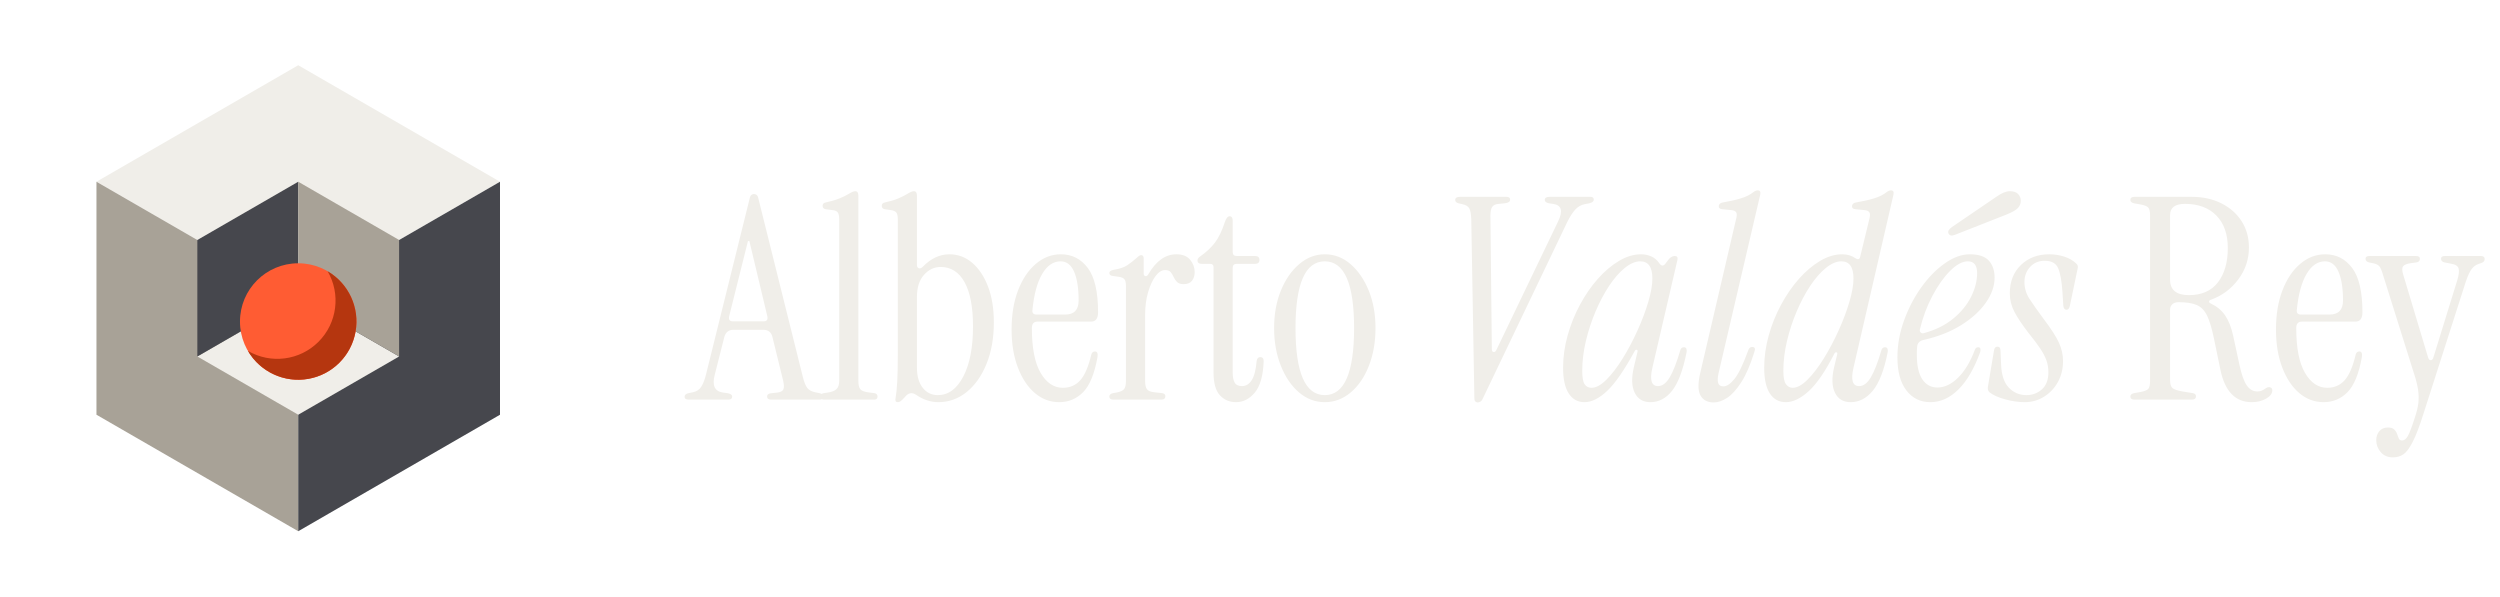
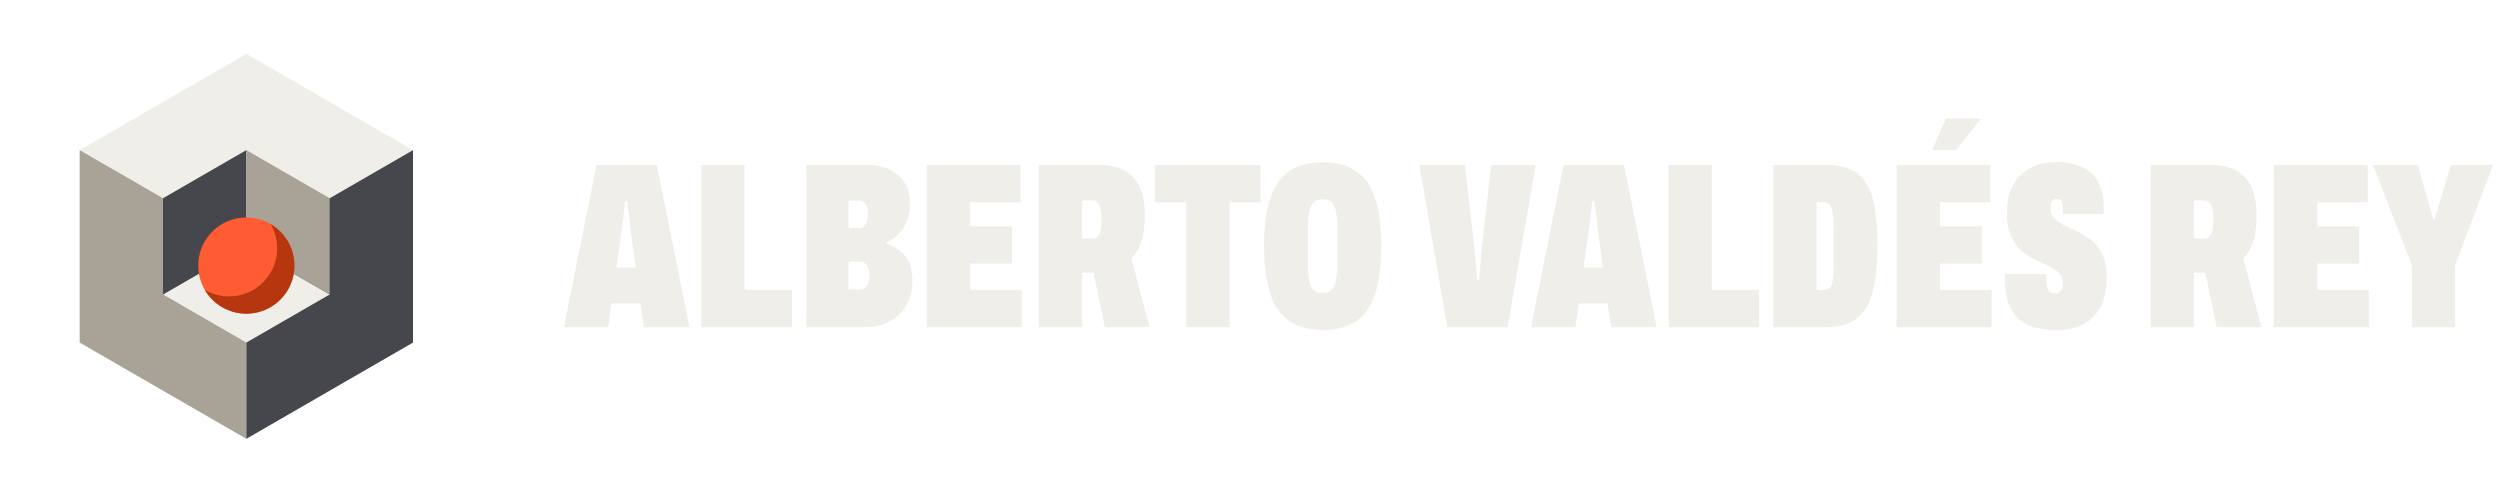
- <svg xmlns="http://www.w3.org/2000/svg" viewBox="0 0 1073 256" role="img" aria-labelledby="t">
+ <svg xmlns="http://www.w3.org/2000/svg" viewBox="0 0 1299 256" role="img" aria-labelledby="t">
  <g id="symbol">
    <polygon fill="#f0eee9" points="128.00,28.00 214.60,78.00 128.00,128.00 41.40,78.00" />
    <polygon fill="#a8a297" points="41.40,78.00 128.00,128.00 128.00,228.00 41.40,178.00" />
    <polygon fill="#46474d" points="214.60,78.00 128.00,128.00 128.00,228.00 214.60,178.00" />
    <polygon fill="#f0eee9" points="128.00,178.00 84.70,153.00 128.00,128.00 171.30,153.00" />
    <polygon fill="#46474d" points="128.00,78.00 84.70,103.00 84.70,153.00 128.00,128.00" />
    <polygon fill="#a8a297" points="128.00,78.00 171.30,103.00 171.30,153.00 128.00,128.00" />
    <circle fill="#ff5c33" cx="128.00" cy="138.00" r="25.00" />
    <path fill="#b5360f" d="M140.60 116.40 A25.00 25.00 0 1 1 106.40 150.60 A25.00 25.00 0 0 0 140.60 116.40 Z" />
  </g>
  <g id="wordmark" fill="#f0eee9">
-     <path d="M295.637 171.52Q293.824 171.52 293.824 170.311Q293.824 169.102 295.516 168.74L297.33 168.377Q299.748 167.893 300.956 166.02Q302.165 164.146 303.012 160.761L321.749 85.205Q321.991 83.996 322.535 83.634Q323.079 83.271 323.563 83.271Q324.167 83.271 324.711 83.634Q325.255 83.996 325.497 85.205L344.597 161.849Q345.444 165.234 346.532 166.564Q347.62 167.893 349.916 168.377L351.73 168.74Q353.422 169.102 353.422 170.311Q353.422 171.52 351.609 171.52H330.937Q329.244 171.52 329.244 170.19Q329.244 168.86 331.3 168.74L333.596 168.498Q335.652 168.256 336.196 167.168Q336.74 166.08 336.135 163.42L331.541 144.683Q330.816 141.54 327.552 141.54H314.859Q311.716 141.54 310.869 144.683L306.759 160.882Q304.946 167.772 310.386 168.498L312.199 168.74Q314.254 169.102 314.254 170.19Q314.254 171.52 312.562 171.52ZM314.496 137.913H327.794Q329.728 137.913 329.365 135.858L321.628 103.46H321.024L312.924 135.858Q312.562 137.913 314.496 137.913Z M353.664 171.52Q352.213 171.52 352.213 170.19Q352.213 168.981 353.543 168.74L355.236 168.498Q357.774 168.135 358.983 167.047Q360.192 165.959 360.192 163.42V94.151Q360.192 91.975 359.527 91.129Q358.862 90.283 357.17 90.162L354.389 89.799Q353.06 89.557 353.06 88.348Q353.06 87.14 354.389 86.898Q357.774 86.172 360.192 85.205Q362.61 84.238 364.181 83.271Q366.116 82.062 367.083 82.062Q368.412 82.062 368.412 83.996V163.42Q368.412 165.959 369.198 166.987Q369.984 168.014 372.523 168.377L375.303 168.74Q376.633 168.981 376.633 170.19Q376.633 171.52 375.182 171.52Z M402.745 172.608Q397.788 172.608 393.195 169.465Q390.535 167.652 388.359 170.432Q387.15 171.762 386.546 172.185Q385.941 172.608 385.337 172.608Q384.007 172.608 384.37 170.916Q384.853 168.135 385.095 163.783Q385.337 159.431 385.337 152.178V94.151Q385.337 91.975 384.672 91.189Q384.007 90.404 382.315 90.162L379.776 89.799Q378.446 89.557 378.446 88.348Q378.446 87.14 379.776 86.898Q383.161 86.172 385.458 85.205Q387.755 84.238 389.326 83.271Q391.26 82.062 392.228 82.062Q393.557 82.062 393.557 83.996V113.856Q393.557 114.823 394.343 115.125Q395.129 115.428 396.096 114.46Q401.294 109.141 407.46 109.141Q413.02 109.141 417.312 112.828Q421.604 116.516 424.082 123.044Q426.56 129.572 426.56 138.396Q426.56 148.43 423.417 156.167Q420.274 163.904 414.894 168.256Q409.515 172.608 402.745 172.608ZM402.503 169.586Q409.273 169.586 413.444 161.607Q417.614 153.628 417.614 140.089Q417.614 127.637 413.988 121.109Q410.361 114.581 403.712 114.581Q399.602 114.581 396.58 117.966Q393.557 121.351 393.557 127.396V157.86Q393.557 163.3 396.036 166.443Q398.514 169.586 402.503 169.586Z M454.606 172.608Q448.804 172.608 444.21 168.74Q439.616 164.871 436.896 157.799Q434.176 150.727 434.176 141.419Q434.176 131.868 436.956 124.615Q439.737 117.362 444.572 113.252Q449.408 109.141 455.332 109.141Q462.464 109.141 466.876 115.004Q471.289 120.868 471.289 134.044Q471.289 138.034 468.267 138.034H445.298Q442.88 138.034 442.88 140.814Q442.88 153.628 446.628 160.036Q450.375 166.443 456.178 166.443Q460.772 166.443 463.673 163.179Q466.574 159.915 468.388 152.178Q468.75 150.848 469.959 150.848Q471.41 150.848 471.047 153.266Q469.113 164.025 464.882 168.316Q460.651 172.608 454.606 172.608ZM444.935 135.012H457.145Q462.948 135.012 462.948 128.967Q462.948 121.109 461.013 116.636Q459.079 112.164 455.211 112.164Q450.496 112.164 447.292 117.604Q444.089 123.044 443.122 133.077Q442.88 135.012 444.935 135.012Z M492.928 117.604Q497.884 109.141 504.896 109.141Q508.885 109.141 510.82 111.499Q512.754 113.856 512.754 116.757Q512.754 119.054 511.605 120.505Q510.457 121.956 508.039 121.956Q506.105 121.956 505.198 121.049Q504.292 120.142 503.748 118.933Q503.204 117.724 502.478 116.818Q501.753 115.911 500.06 115.911Q497.884 115.911 495.95 118.51Q494.016 121.109 492.747 125.461Q491.477 129.813 491.477 135.374V163.42Q491.477 165.959 492.263 167.047Q493.049 168.135 495.588 168.377L498.852 168.74Q500.181 168.981 500.181 170.069Q500.181 171.52 498.368 171.52H477.938Q476.124 171.52 476.124 170.19Q476.124 169.102 477.696 168.74L479.147 168.498Q481.685 168.014 482.471 166.987Q483.257 165.959 483.257 163.42V122.802Q483.257 120.626 482.592 119.84Q481.927 119.054 480.235 118.812L477.696 118.45Q476.124 118.329 476.124 117.12Q476.124 116.153 478.059 115.79Q481.806 115.186 483.801 113.856Q485.796 112.526 487.972 110.592Q489.06 109.504 489.785 109.504Q490.873 109.504 490.873 110.955V117.483Q490.873 118.329 491.598 118.51Q492.324 118.692 492.928 117.604Z M530.524 172.608Q526.293 172.608 523.573 169.646Q520.853 166.684 520.853 159.915V114.702Q520.853 113.252 519.403 113.252H515.897Q513.963 113.252 513.963 111.801Q513.963 110.834 515.051 110.108Q519.04 107.328 521.458 104.124Q523.876 100.921 525.689 95.36Q526.535 92.821 527.744 92.821Q529.074 92.821 529.074 94.756V108.174Q529.074 109.867 530.766 109.867H538.624Q540.558 109.867 540.558 111.559Q540.558 113.252 538.624 113.252H530.766Q529.074 113.252 529.074 114.944V160.036Q529.074 162.695 529.92 164.206Q530.766 165.717 533.063 165.717Q535.602 165.717 537.234 163.179Q538.866 160.64 539.349 154.958Q539.591 153.266 540.921 153.266Q542.372 153.266 542.372 155.079Q542.009 164.388 538.564 168.498Q535.118 172.608 530.524 172.608Z M568.604 172.608Q562.439 172.608 557.543 168.437Q552.647 164.267 549.746 157.013Q546.844 149.76 546.844 140.814Q546.844 131.868 549.746 124.736Q552.647 117.604 557.604 113.372Q562.56 109.141 568.604 109.141Q574.77 109.141 579.666 113.372Q584.562 117.604 587.463 124.736Q590.364 131.868 590.364 140.814Q590.364 149.76 587.524 157.013Q584.683 164.267 579.726 168.437Q574.77 172.608 568.604 172.608ZM568.604 169.586Q581.177 169.586 581.177 140.814Q581.177 112.164 568.604 112.164Q556.032 112.164 556.032 140.814Q556.032 169.586 568.604 169.586Z M634.247 172.729Q633.764 172.729 633.28 172.366Q632.796 172.004 632.796 170.795L631.467 94.151Q631.346 90.766 630.62 89.436Q629.895 88.107 627.598 87.623L626.027 87.26Q624.576 86.898 624.576 85.81Q624.576 84.48 626.631 84.48H646.578Q648.149 84.48 648.149 85.689Q648.149 87.019 645.732 87.26L643.314 87.502Q641.259 87.623 640.473 88.772Q639.687 89.92 639.687 92.58L640.292 149.76Q640.292 150.969 641.017 151.09Q641.742 151.211 642.226 150.244L668.7 95.118Q672.085 88.228 666.524 87.502L664.832 87.26Q663.019 86.898 663.019 85.81Q663.019 84.48 665.074 84.48H682.603Q684.053 84.48 684.053 85.689Q684.053 86.777 682.119 87.26L680.185 87.623Q677.767 88.107 676.075 89.98Q674.382 91.854 672.69 95.239L636.544 170.795Q636.06 172.004 635.396 172.366Q634.731 172.729 634.247 172.729Z M680.064 172.608Q675.712 172.608 673.294 168.86Q670.876 165.113 670.876 157.86Q670.876 150.969 672.811 144.018Q674.745 137.067 678.13 130.78Q681.515 124.494 685.806 119.659Q690.098 114.823 694.873 111.982Q699.648 109.141 704.363 109.141Q706.66 109.141 708.715 110.048Q710.77 110.955 712.1 112.889Q712.825 113.977 713.55 113.977Q714.276 113.977 715.001 112.889Q716.331 110.955 717.177 110.411Q718.023 109.867 718.748 109.867Q720.32 109.867 719.957 111.559L709.198 157.86Q707.385 165.717 711.616 165.717Q714.396 165.717 716.633 161.97Q718.869 158.222 721.166 150.364Q721.529 149.035 722.738 149.035Q723.584 149.035 723.826 149.76Q724.068 150.485 723.826 151.452Q721.529 162.816 717.66 167.712Q713.792 172.608 708.352 172.608Q703.637 172.608 701.643 168.619Q699.648 164.629 701.22 157.739L702.791 151.09Q703.033 150.244 702.489 150.123Q701.945 150.002 701.582 150.727Q694.933 162.937 689.796 167.772Q684.658 172.608 680.064 172.608ZM683.086 166.443Q685.988 166.443 689.493 162.937Q692.999 159.431 696.444 153.87Q699.89 148.309 702.791 141.902Q705.692 135.495 707.445 129.572Q709.198 123.648 709.198 119.538Q709.198 112.164 704 112.164Q700.857 112.164 697.351 115.004Q693.845 117.845 690.642 122.681Q687.438 127.516 684.839 133.621Q682.24 139.726 680.668 146.315Q679.097 152.903 679.097 159.189Q679.097 163.42 680.124 164.932Q681.152 166.443 683.086 166.443Z M735.552 172.729Q731.563 172.729 729.87 169.767Q728.178 166.805 729.749 160.036L745.102 94.151Q745.707 91.975 745.163 91.129Q744.619 90.283 742.926 90.162L739.3 89.799Q737.486 89.678 737.728 88.228Q737.97 87.14 739.42 86.898Q743.772 86.172 747.157 85.145Q750.542 84.117 752.597 82.425Q753.564 81.7 754.411 81.7Q755.861 81.7 755.499 83.513L737.607 160.156Q737.003 162.816 737.426 164.327Q737.849 165.838 739.662 165.838Q741.838 165.838 744.437 162.635Q747.036 159.431 750.3 150.485Q750.784 148.914 751.993 148.914Q753.806 148.914 752.96 151.09Q750.421 159.31 747.339 164.085Q744.256 168.86 741.234 170.795Q738.212 172.729 735.552 172.729Z M766.5 172.608Q762.027 172.608 759.609 168.86Q757.191 165.113 757.191 157.86Q757.191 150.969 759.125 144.018Q761.06 137.067 764.444 130.78Q767.829 124.494 772.121 119.659Q776.412 114.823 781.188 111.982Q785.963 109.141 790.677 109.141Q793.941 109.141 796.359 110.834Q798.052 111.922 798.414 110.108L802.283 94.151Q802.887 91.975 802.343 91.129Q801.799 90.283 800.107 90.162L796.48 89.799Q794.667 89.678 794.908 88.228Q795.15 87.14 796.601 86.898Q800.953 86.172 804.338 85.145Q807.723 84.117 809.778 82.425Q810.745 81.7 811.591 81.7Q813.042 81.7 812.679 83.513L795.513 157.86Q793.7 165.717 797.931 165.717Q800.711 165.717 802.948 161.97Q805.184 158.222 807.481 150.364Q807.844 149.035 809.052 149.035Q809.899 149.035 810.14 149.76Q810.382 150.485 810.14 151.452Q807.844 162.816 803.794 167.712Q799.744 172.608 794.304 172.608Q789.589 172.608 787.595 168.619Q785.6 164.629 787.172 157.739L788.501 152.178Q788.743 151.332 788.199 151.211Q787.655 151.09 787.292 151.815Q781.49 163.179 776.292 167.893Q771.093 172.608 766.5 172.608ZM769.401 166.443Q772.302 166.443 775.808 162.937Q779.314 159.431 782.759 153.87Q786.204 148.309 789.106 141.902Q792.007 135.495 793.76 129.572Q795.513 123.648 795.513 119.538Q795.513 112.164 790.315 112.164Q787.172 112.164 783.666 115.004Q780.16 117.845 776.956 122.681Q773.753 127.516 771.154 133.621Q768.555 139.726 766.983 146.315Q765.412 152.903 765.412 159.189Q765.412 163.42 766.56 164.932Q767.708 166.443 769.401 166.443Z M828.516 172.608Q822.108 172.608 818.24 167.591Q814.372 162.574 814.372 153.387Q814.372 145.408 817.212 137.55Q820.053 129.692 824.647 123.285Q829.241 116.878 834.741 113.01Q840.242 109.141 845.44 109.141Q851.122 109.141 853.6 111.861Q856.078 114.581 856.078 119.175Q856.078 124.615 852.27 129.995Q848.462 135.374 841.632 139.605Q834.802 143.836 825.614 145.892Q822.955 146.496 822.834 148.914Q822.713 149.76 822.713 150.667Q822.713 151.573 822.713 152.42Q822.713 159.31 825.07 162.816Q827.428 166.322 831.538 166.322Q836.132 166.322 840.423 162.091Q844.715 157.86 847.616 150.123Q847.979 149.035 849.067 149.035Q849.792 149.035 849.973 149.639Q850.155 150.244 849.913 151.09Q846.044 161.728 840.544 167.168Q835.044 172.608 828.516 172.608ZM824.043 141.298Q823.801 142.144 824.345 142.688Q824.889 143.232 825.735 142.99Q833.23 140.935 838.308 136.764Q843.385 132.594 845.984 127.396Q848.583 122.197 848.583 117.241Q848.583 112.164 844.594 112.164Q841.088 112.164 836.978 116.274Q832.868 120.384 829.362 127.033Q825.856 133.682 824.043 141.298ZM839.033 100.8Q836.857 101.646 836.252 100.075Q835.769 98.866 837.824 97.415L856.804 84.48Q860.188 82.062 862.606 82.062Q865.024 82.062 866.172 83.271Q867.321 84.48 867.321 86.172Q867.321 87.986 866.052 89.316Q864.782 90.645 861.156 92.096Z M869.013 172.608Q865.024 172.608 860.612 171.399Q856.199 170.19 853.902 168.377Q853.056 167.652 853.177 166.201L855.836 150.364Q856.078 148.793 857.287 148.793Q858.617 148.793 858.617 150.485L858.859 156.288Q859.1 163.179 862.183 166.382Q865.266 169.586 869.739 169.586Q873.607 169.586 876.388 167.108Q879.168 164.629 879.168 159.794Q879.168 157.013 878.322 154.656Q877.476 152.299 875.662 149.579Q873.849 146.859 870.706 142.99Q866.596 137.671 864.601 133.863Q862.606 130.055 862.606 125.945Q862.606 118.329 867.381 113.735Q872.156 109.141 879.531 109.141Q882.795 109.141 885.877 110.108Q888.96 111.076 891.015 113.01Q892.103 113.856 891.74 115.186L888.356 131.385Q887.993 132.956 886.905 132.956Q885.817 132.956 885.575 131.264L885.212 125.461Q884.729 118.208 883.339 115.065Q881.948 111.922 877.596 111.922Q873.728 111.922 871.31 114.581Q868.892 117.241 868.892 120.988Q868.892 124.978 871.068 128.302Q873.244 131.627 876.992 136.704Q881.948 143.232 883.701 147.1Q885.454 150.969 885.454 154.958Q885.454 160.036 883.218 164.025Q880.981 168.014 877.234 170.311Q873.486 172.608 869.013 172.608Z M966.45 172.608Q955.932 172.608 953.031 158.827L950.251 145.408Q948.921 138.88 947.289 135.495Q945.657 132.11 942.816 130.901Q939.975 129.692 935.019 129.692Q933.326 129.692 932.359 130.599Q931.392 131.506 931.392 132.836V163.058Q931.392 165.596 932.359 166.503Q933.326 167.41 936.711 168.014L941.184 168.74Q942.514 168.981 942.514 170.069Q942.514 171.52 940.7 171.52H916.16Q914.347 171.52 914.347 170.19Q914.347 169.102 915.918 168.74L918.699 168.256Q921.237 167.772 922.023 166.926Q922.809 166.08 922.809 163.541V92.459Q922.809 89.92 922.023 89.074Q921.237 88.228 918.699 87.744L915.918 87.26Q914.347 86.898 914.347 85.81Q914.347 84.48 916.16 84.48H940.7Q947.833 84.48 953.394 87.26Q958.955 90.041 962.098 94.937Q965.241 99.833 965.241 106.24Q965.241 113.856 960.647 119.961Q956.053 126.066 949.042 128.604Q948.196 128.846 948.135 129.39Q948.075 129.934 948.921 130.297Q952.789 132.11 955.026 135.374Q957.262 138.638 958.471 144.078L961.131 156.409Q962.46 162.695 964.274 165.355Q966.087 168.014 968.868 168.014Q969.835 168.014 970.62 167.712Q971.406 167.41 972.615 166.564Q973.582 165.959 974.428 166.261Q975.275 166.564 975.275 167.531Q975.275 169.586 972.615 171.097Q969.956 172.608 966.45 172.608ZM939.492 126.67Q947.712 126.67 951.943 121.17Q956.174 115.669 956.174 106.482Q956.174 97.536 951.278 92.519Q946.382 87.502 937.799 87.502Q931.392 87.502 931.392 92.338V120.021Q931.392 126.67 939.492 126.67Z M997.276 172.608Q991.474 172.608 986.88 168.74Q982.286 164.871 979.566 157.799Q976.846 150.727 976.846 141.419Q976.846 131.868 979.627 124.615Q982.407 117.362 987.243 113.252Q992.078 109.141 998.002 109.141Q1005.134 109.141 1009.547 115.004Q1013.959 120.868 1013.959 134.044Q1013.959 138.034 1010.937 138.034H987.968Q985.55 138.034 985.55 140.814Q985.55 153.628 989.298 160.036Q993.045 166.443 998.848 166.443Q1003.442 166.443 1006.343 163.179Q1009.244 159.915 1011.058 152.178Q1011.42 150.848 1012.629 150.848Q1014.08 150.848 1013.717 153.266Q1011.783 164.025 1007.552 168.316Q1003.321 172.608 997.276 172.608ZM987.605 135.012H999.815Q1005.618 135.012 1005.618 128.967Q1005.618 121.109 1003.684 116.636Q1001.749 112.164 997.881 112.164Q993.166 112.164 989.963 117.604Q986.759 123.044 985.792 133.077Q985.55 135.012 987.605 135.012Z M1027.015 196.302Q1023.751 196.302 1021.817 194.066Q1019.883 191.829 1019.883 188.928Q1019.883 186.631 1021.212 185.06Q1022.542 183.488 1024.839 183.488Q1026.773 183.488 1027.62 184.334Q1028.466 185.18 1028.828 186.268Q1029.191 187.356 1029.554 188.203Q1029.916 189.049 1031.004 189.049Q1032.334 189.049 1033.422 187.175Q1034.51 185.301 1036.444 179.257Q1037.653 175.63 1037.956 172.971Q1038.258 170.311 1037.835 167.289Q1037.412 164.267 1035.961 159.915L1022.784 117.966Q1021.938 115.065 1021.152 114.219Q1020.366 113.372 1018.674 113.01L1016.86 112.647Q1015.289 112.284 1015.289 111.076Q1015.289 109.867 1016.981 109.867H1036.928Q1038.62 109.867 1038.62 111.076Q1038.62 112.405 1037.049 112.647L1035.115 112.889Q1032.213 113.252 1031.428 114.279Q1030.642 115.307 1031.488 117.966L1042.126 153.387Q1042.489 154.596 1043.275 154.596Q1044.06 154.596 1044.423 153.387L1054.699 120.142Q1055.666 116.878 1055.243 115.246Q1054.82 113.614 1051.797 113.131L1049.259 112.647Q1047.687 112.284 1047.687 111.076Q1047.687 109.867 1049.38 109.867H1064.732Q1066.425 109.867 1066.425 111.196Q1066.425 112.405 1064.974 112.889L1063.886 113.252Q1062.073 113.856 1060.864 115.428Q1059.655 116.999 1058.325 120.868L1040.313 177.081Q1037.653 185.543 1035.538 189.653Q1033.422 193.764 1031.488 195.033Q1029.554 196.302 1027.015 196.302Z" />
+     <path d="M293 170 309.96 85.76H341.31L358.27 170H334.57L332.83 157.64H317.7L316.08 170ZM320.31 139.02H330.34L327.75 120.24Q327.62 119.13 327.43 117.29Q327.24 115.45 326.99 113.18Q326.74 110.92 326.43 108.65Q326.12 106.39 325.88 104.55H324.78Q324.53 106.88 324.22 109.75Q323.9 112.63 323.59 115.39Q323.28 118.15 322.9 120.24ZM364.43 170V85.76H386.9V150.62H411.51V170ZM418.92 170V85.76H450.71Q457.32 85.76 462.28 88.09Q467.25 90.42 470.01 94.89Q472.77 99.36 472.77 106.09Q472.77 111.36 471.17 115.22Q469.57 119.08 466.81 121.71Q464.05 124.33 460.5 126.04V126.53Q464.3 127.87 467.37 130.08Q470.44 132.29 472.28 136.09Q474.12 139.89 474.12 145.9Q474.12 153.24 470.94 158.68Q467.75 164.13 462.12 167.06Q456.49 170 449.27 170ZM440.9 150.41H446.97Q449.07 150.41 450.42 148.45Q451.77 146.49 451.77 142.57Q451.77 140.73 451.15 139.2Q450.54 137.67 449.43 136.82Q448.33 135.96 446.97 135.96H440.9ZM440.9 118.57H446.22Q447.7 118.57 448.8 117.65Q449.91 116.73 450.46 115.02Q451.02 113.31 451.02 110.73Q451.02 108.04 449.66 106.14Q448.31 104.24 446.22 104.24H440.9ZM481.62 170V85.76H530.31V105.11H504.08V117.59H525.87V136.94H504.08V150.64H530.92V170ZM539.77 170V85.76H570.56Q579.99 85.76 585.26 89.19Q590.54 92.62 592.7 98.5Q594.86 104.38 594.86 111.61Q594.86 118.24 593.48 124.06Q592.1 129.88 587.9 134.16L597.31 170H574.07L568.22 141.71H562.24V170ZM562.24 123.95H567.57Q570.51 123.95 571.45 120.83Q572.38 117.72 572.38 113.8Q572.38 111.1 571.95 108.96Q571.51 106.82 570.52 105.48Q569.53 104.13 567.57 104.13H562.24ZM616.41 170V105.13H600.1V85.76H654.96V105.13H638.88V170ZM687.25 171.47Q676.91 171.47 670.19 167.05Q663.47 162.64 660.14 153.03Q656.8 143.41 656.8 127.88Q656.8 112.34 660.14 102.73Q663.47 93.11 670.19 88.7Q676.91 84.29 687.25 84.29Q697.59 84.29 704.37 88.7Q711.15 93.11 714.42 102.73Q717.7 112.34 717.7 127.88Q717.7 143.41 714.42 153.03Q711.15 162.64 704.37 167.05Q697.59 171.47 687.25 171.47ZM687.25 152.23Q689.84 152.23 691.34 151.13Q692.83 150.02 693.59 147.99Q694.34 145.96 694.6 143.08Q694.86 140.19 694.86 136.63V119.13Q694.86 115.57 694.6 112.74Q694.34 109.91 693.59 107.82Q692.83 105.74 691.34 104.63Q689.84 103.52 687.25 103.52Q684.65 103.52 683.16 104.63Q681.66 105.74 680.91 107.82Q680.16 109.91 679.9 112.74Q679.64 115.57 679.64 119.13V136.63Q679.64 140.19 679.9 143.08Q680.16 145.96 680.91 147.99Q681.66 150.02 683.16 151.13Q684.65 152.23 687.25 152.23ZM752.03 170 737.5 85.76H761.2L766.07 128.68Q766.32 130.88 766.57 133.94Q766.82 137 767.08 140.01Q767.33 143.01 767.46 145.34H768.56Q768.82 143.01 769.01 140.01Q769.2 137.01 769.46 133.94Q769.71 130.88 769.96 128.68L774.83 85.76H797.91L783.38 170ZM795.53 170 812.49 85.76H843.84L860.8 170H837.1L835.36 157.64H820.23L818.61 170ZM822.84 139.02H832.87L830.28 120.24Q830.15 119.13 829.96 117.29Q829.77 115.45 829.53 113.18Q829.28 110.92 828.97 108.65Q828.66 106.39 828.41 104.55H827.31Q827.06 106.88 826.75 109.75Q826.43 112.63 826.12 115.39Q825.81 118.15 825.43 120.24ZM866.96 170V85.76H889.43V150.62H914.04V170ZM921.45 170V85.76H949.24Q959.58 85.76 965.26 90.23Q970.95 94.7 973.25 103.88Q975.56 113.07 975.56 127.52Q975.56 141.84 973.13 151.27Q970.71 160.7 964.9 165.35Q959.09 170 948.75 170ZM943.92 150.64H947.42Q949.29 150.64 950.42 149.84Q951.55 149.04 952 147.26Q952.45 145.47 952.58 142.71Q952.72 139.95 952.72 136.14V121.42Q952.72 117.5 952.58 114.5Q952.45 111.49 952 109.41Q951.55 107.32 950.42 106.22Q949.29 105.11 947.42 105.11H943.92ZM985.49 170V85.76H1034.18V105.11H1007.96V117.59H1029.75V136.94H1007.96V150.64H1034.8V170ZM1003.95 77.92 1011.11 61.63H1028.93L1028.97 62.12L1016.39 77.92ZM1068.56 171.47Q1063.01 171.47 1058.19 170.36Q1053.38 169.26 1049.68 166.38Q1045.98 163.5 1043.89 158.35Q1041.79 153.2 1041.79 144.99Q1041.79 144.75 1041.79 143.84Q1041.79 142.93 1041.91 142.44H1063.27Q1063.27 143.05 1063.27 143.72Q1063.27 144.39 1063.27 145Q1063.27 148.19 1063.9 149.78Q1064.53 151.38 1065.53 151.93Q1066.54 152.48 1067.8 152.48Q1068.67 152.48 1069.29 152.24Q1069.92 152 1070.42 151.51Q1070.93 151.03 1071.24 150.29Q1071.56 149.56 1071.69 148.58Q1071.82 147.6 1071.82 146.49Q1071.82 144.16 1070.59 142.57Q1069.35 140.99 1067.31 139.76Q1065.27 138.54 1062.68 137.38Q1060.08 136.23 1057.3 134.88Q1054.52 133.54 1051.92 131.64Q1049.33 129.74 1047.29 126.92Q1045.24 124.11 1044.01 120.18Q1042.77 116.26 1042.77 110.86Q1042.77 103.52 1044.87 98.43Q1046.96 93.35 1050.66 90.23Q1054.35 87.1 1058.97 85.63Q1063.59 84.16 1068.65 84.16Q1073.7 84.16 1078.14 85.39Q1082.58 86.62 1085.91 89.32Q1089.24 92.02 1091.15 96.56Q1093.06 101.09 1093.06 107.71V111.23H1071.95V109.77Q1071.95 107.69 1071.75 106.28Q1071.55 104.86 1070.92 104.12Q1070.28 103.38 1068.78 103.38Q1067.52 103.38 1066.77 103.99Q1066.01 104.61 1065.75 105.65Q1065.49 106.69 1065.49 108.16Q1065.49 110.73 1066.73 112.56Q1067.96 114.4 1070.06 115.68Q1072.17 116.96 1074.76 118.12Q1077.36 119.28 1080.08 120.62Q1082.8 121.96 1085.4 123.8Q1087.99 125.63 1090.09 128.33Q1092.19 131.02 1093.43 134.82Q1094.66 138.62 1094.66 143.89Q1094.66 153.09 1091.52 159.22Q1088.37 165.35 1082.58 168.41Q1076.79 171.47 1068.56 171.47ZM1117.49 170V85.76H1148.27Q1157.7 85.76 1162.98 89.19Q1168.26 92.62 1170.41 98.5Q1172.57 104.38 1172.57 111.61Q1172.57 118.24 1171.19 124.06Q1169.81 129.88 1165.62 134.16L1175.02 170H1151.78L1145.93 141.71H1139.96V170ZM1139.96 123.95H1145.28Q1148.22 123.95 1149.16 120.83Q1150.1 117.72 1150.1 113.8Q1150.1 111.1 1149.66 108.96Q1149.22 106.82 1148.23 105.48Q1147.24 104.13 1145.28 104.13H1139.96ZM1181.53 170V85.76H1230.22V105.11H1204V117.59H1225.79V136.94H1204V150.64H1230.84V170ZM1253.2 170V137.91L1233.06 85.76H1256.31L1264.25 113.92H1264.98L1273.54 85.76H1295.43L1275.66 137.91V170Z" />
  </g>
</svg>
